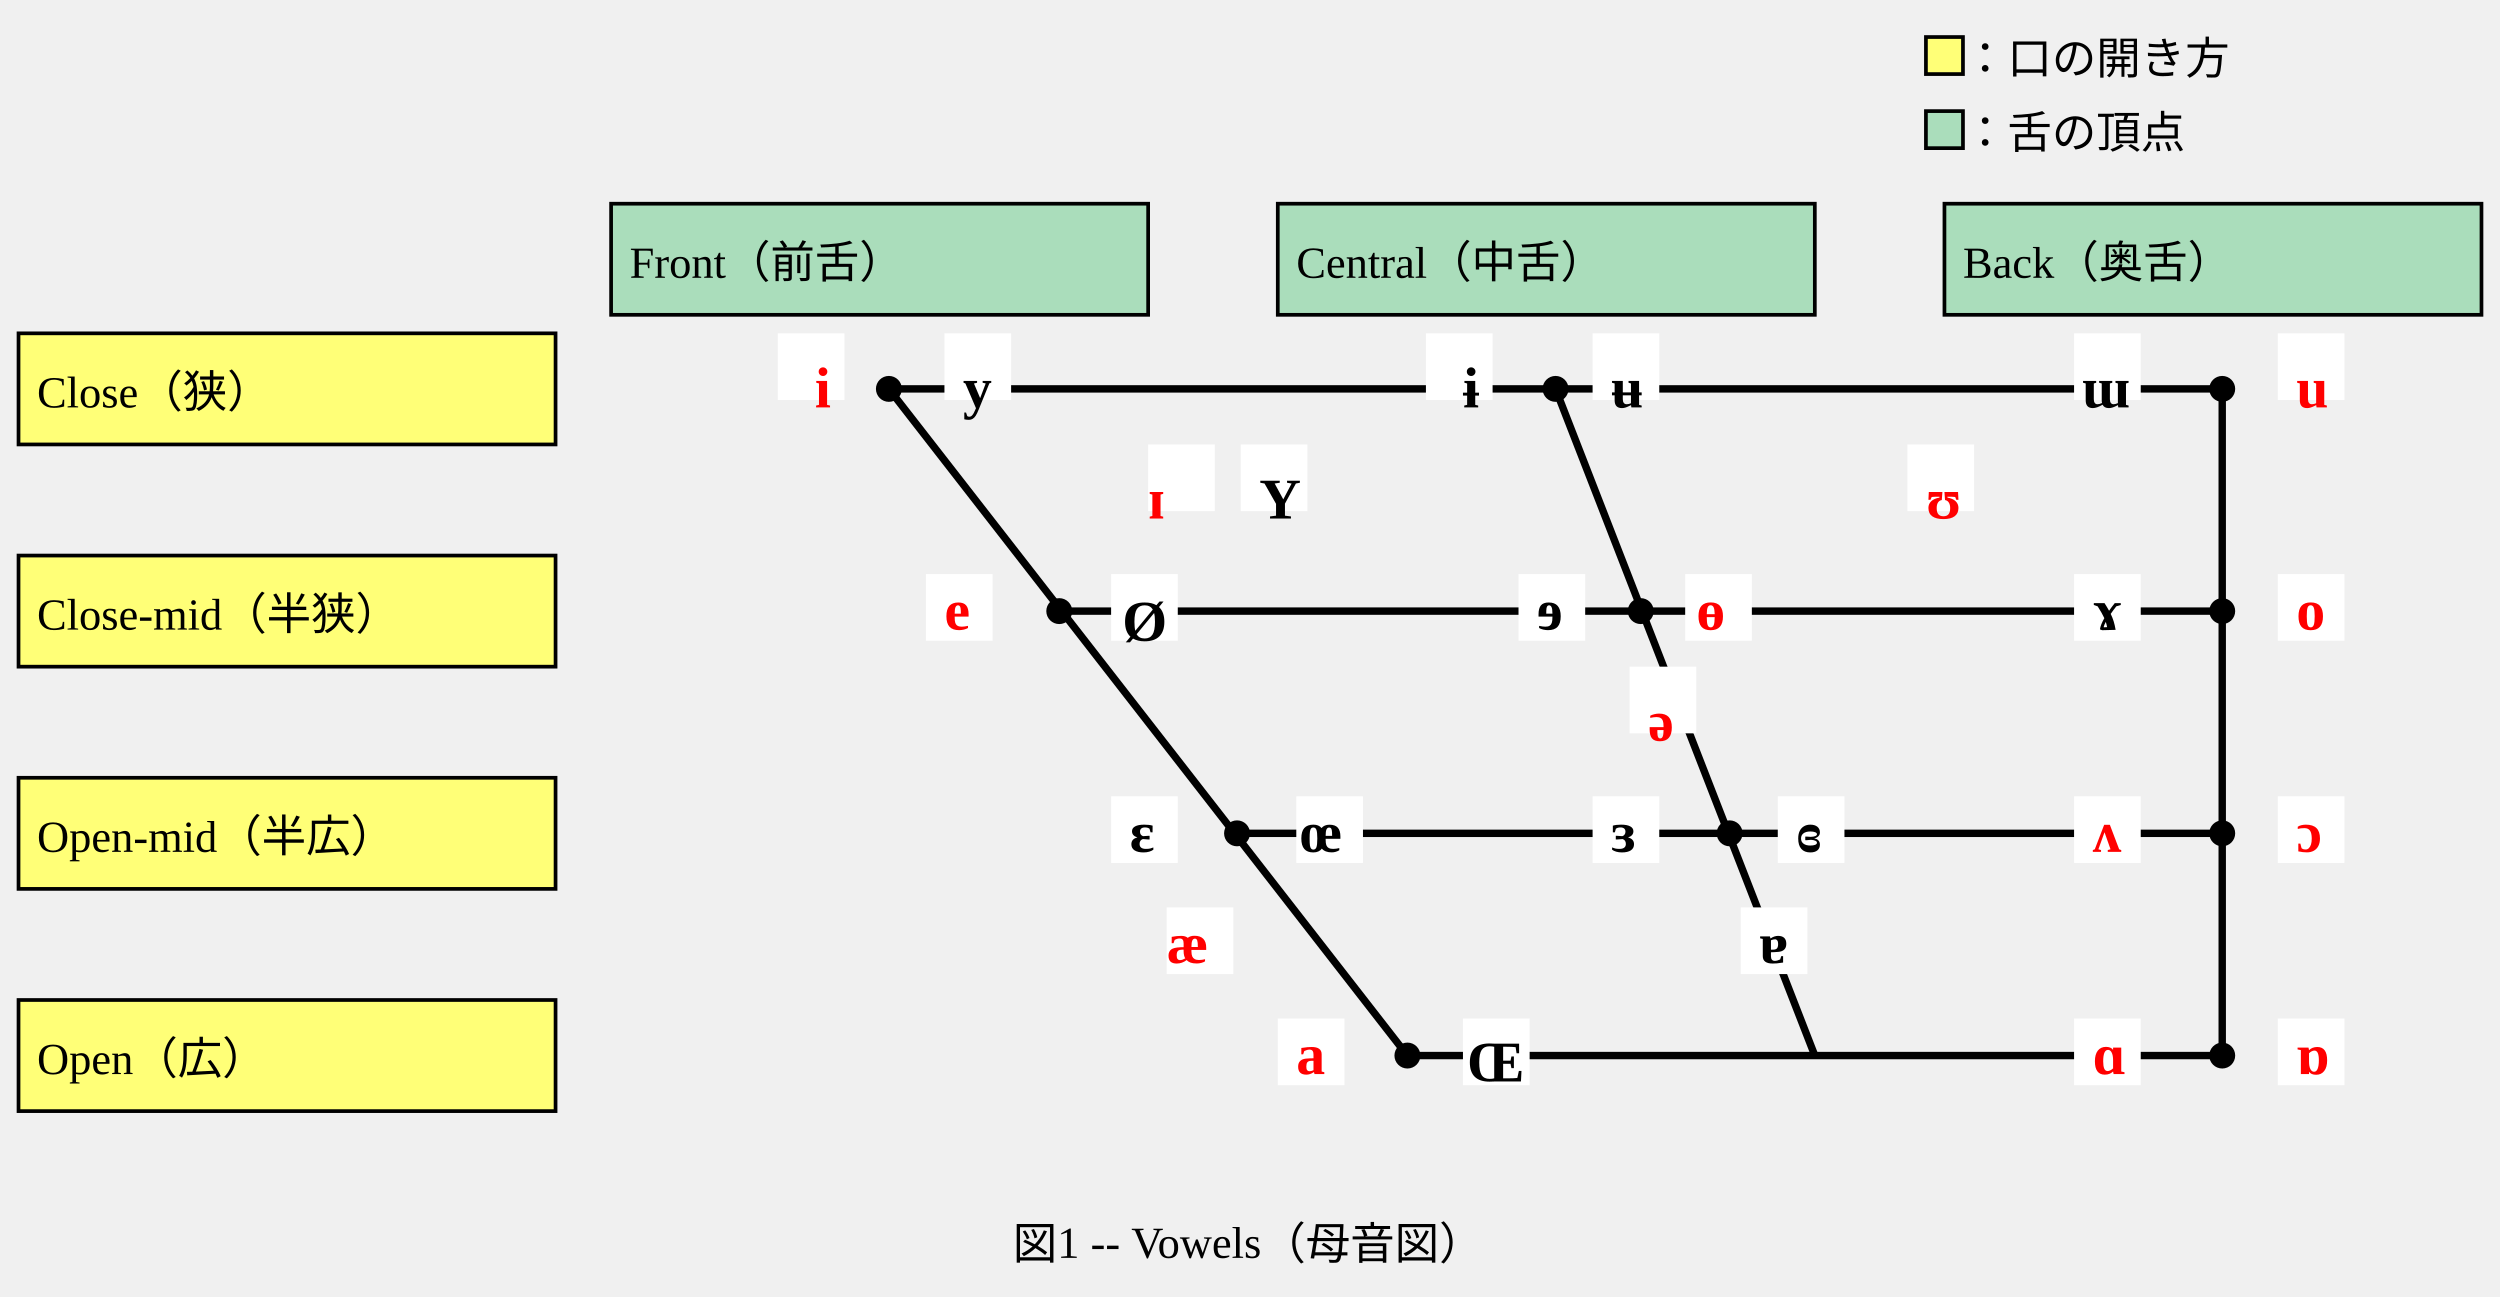
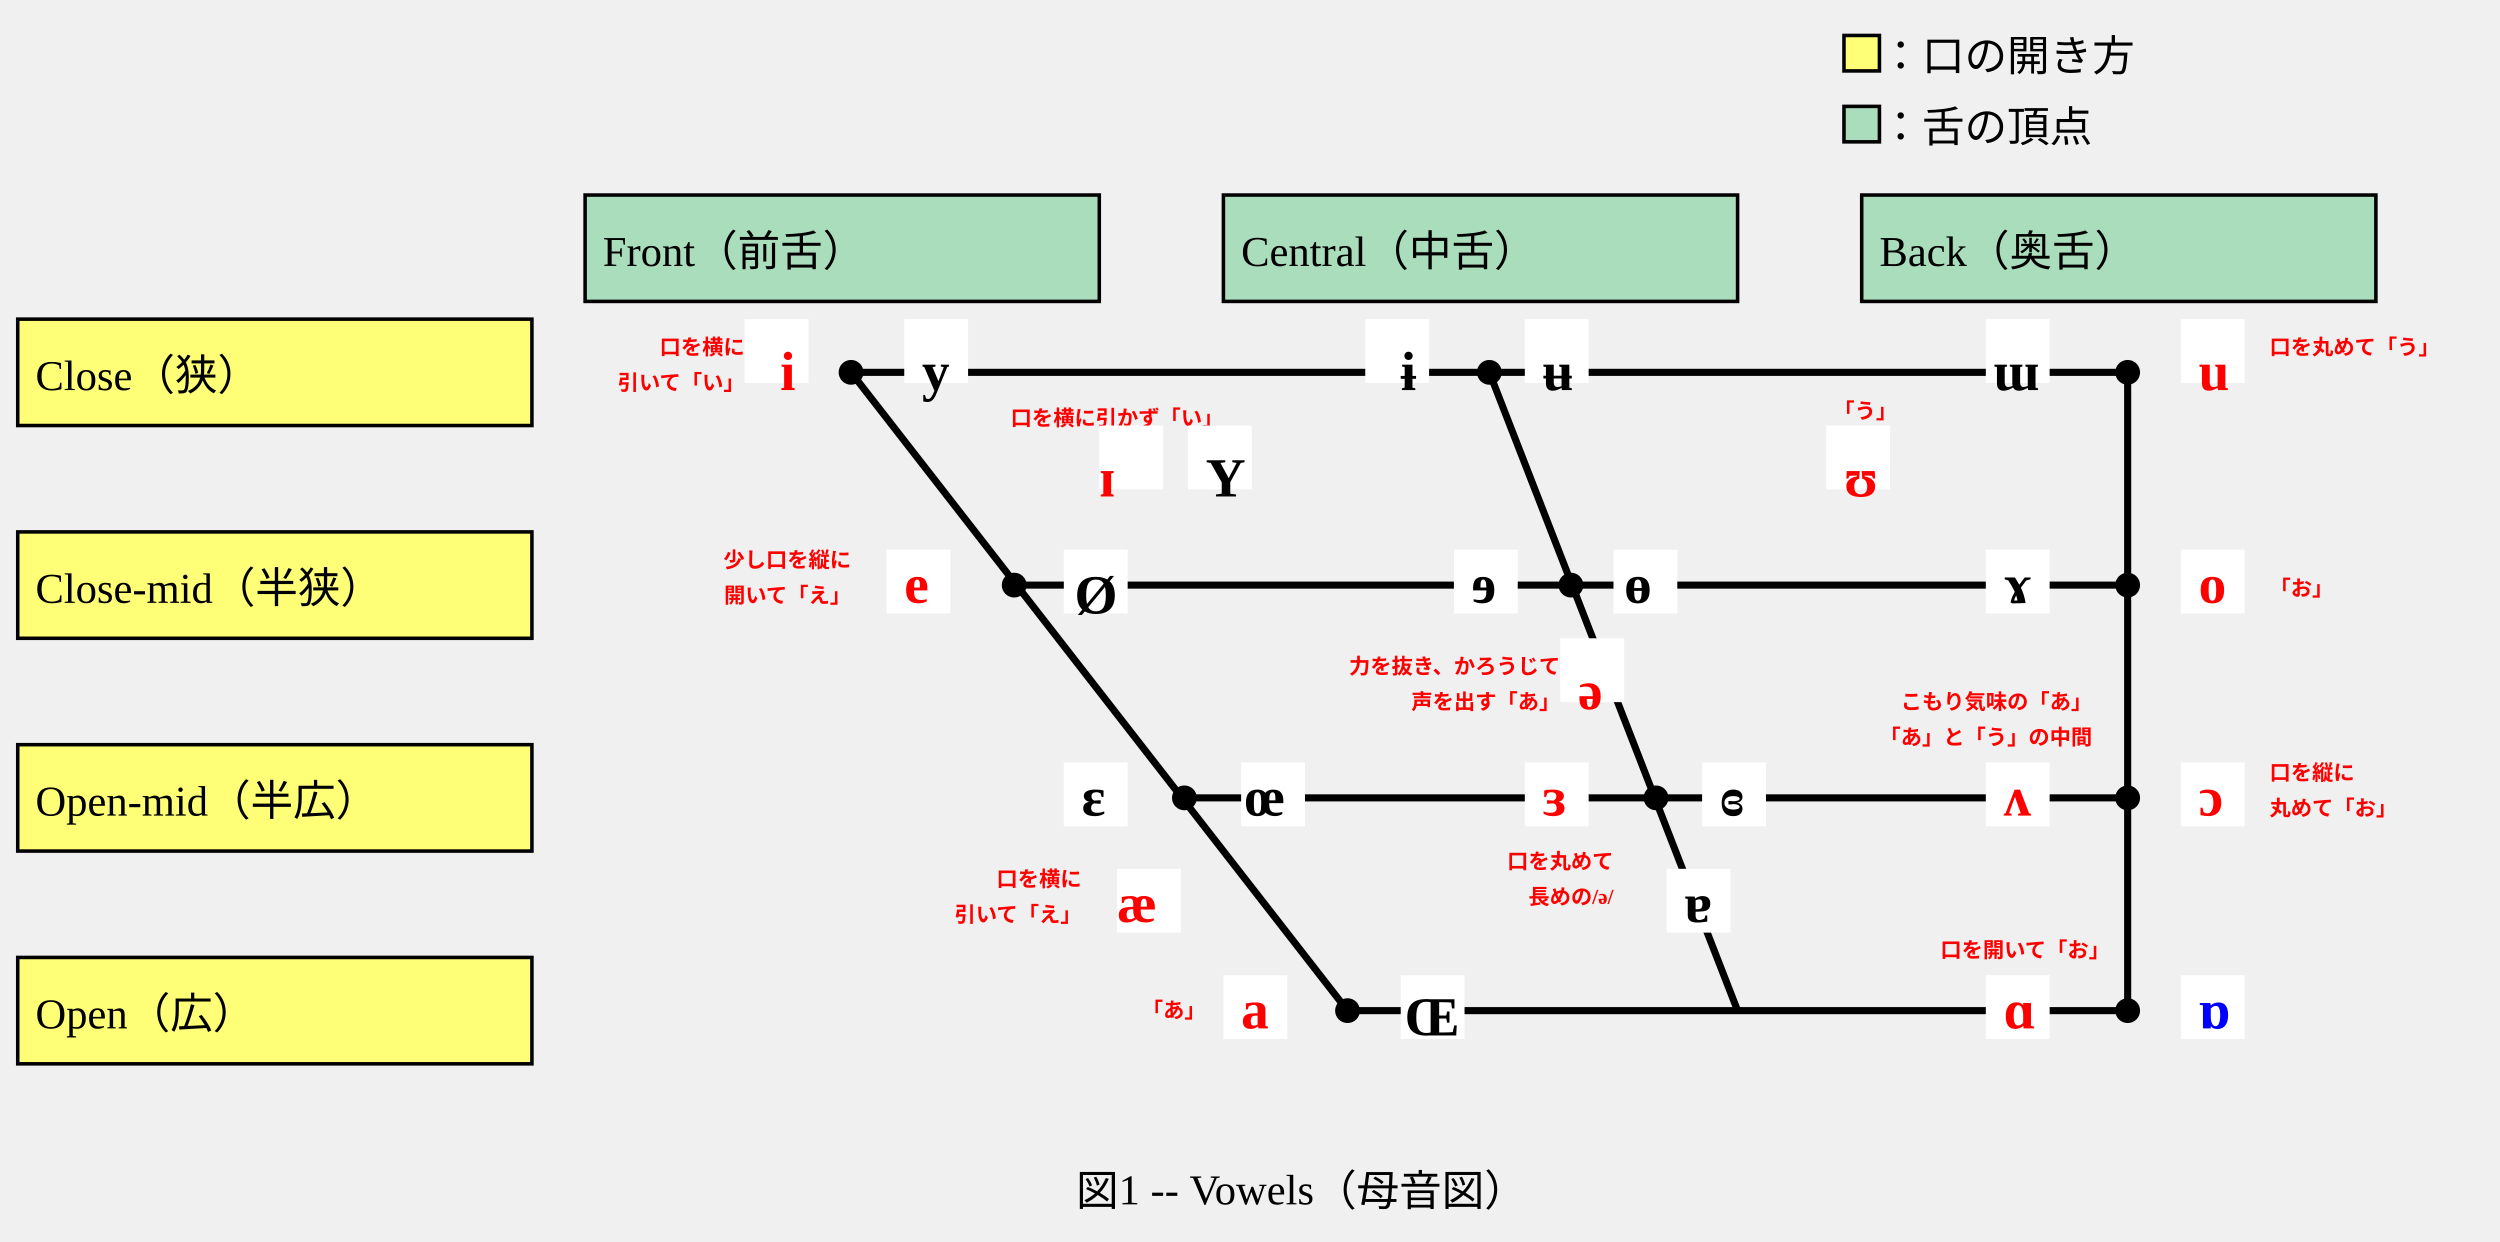
- <svg xmlns="http://www.w3.org/2000/svg" width="675" height="350" viewbox="0 0 675 350" style="border-style:solid; border-width: 1px;">
+ <svg xmlns="http://www.w3.org/2000/svg" width="705" height="350" viewbox="0 0 705 350" style="border-style:solid; border-width: 1px;">
  <rect x="520" y="10" width="10" height="10" style="stroke: #000000; fill: #ffff77;" />
  <text x="530" y="20" style="text-anchor: start">：口の開き方</text>
  <rect x="520" y="30" width="10" height="10" style="stroke: #000000; fill: #aaddbb;" />
  <text x="530" y="40" style="text-anchor: start">：舌の頂点</text>
  <rect x="5" y="90" width="145" height="30" style="stroke: #000000; fill: #ffff77;" />
  <text x="10" y="110" style="text-anchor: start">Close（狭）</text>
  <rect x="5" y="150" width="145" height="30" style="stroke: #000000; fill: #ffff77;" />
  <text x="10" y="170" style="text-anchor: start">Close-mid（半狭）</text>
  <rect x="5" y="210" width="145" height="30" style="stroke: #000000; fill: #ffff77;" />
  <text x="10" y="230" style="text-anchor: start">Open-mid（半広）</text>
  <rect x="5" y="270" width="145" height="30" style="stroke: #000000; fill: #ffff77;" />
  <text x="10" y="290" style="text-anchor: start;">Open（広）</text>
  <rect x="165" y="55" width="145" height="30" style="stroke: #000000; fill: #aaddbb;" />
  <text x="170" y="75" style="text-anchor: start">Front（前舌）</text>
  <rect x="345" y="55" width="145" height="30" style="stroke: #000000; fill: #aaddbb;" />
  <text x="350" y="75" style="text-anchor: start">Central（中舌）</text>
  <rect x="525" y="55" width="145" height="30" style="stroke: #000000; fill: #aaddbb;" />
  <text x="530" y="75" style="text-anchor: start">Back（奥舌）</text>
  <line x1="240" y1="105" x2="600" y2="105" style="stroke:#000000; stroke-width: 2px;" />
  <circle cx="240" cy="105" r="3" style="stroke:#000000; fill: #000000;" />
  <circle cx="420" cy="105" r="3" style="stroke:#000000; fill: #000000;" />
  <circle cx="600" cy="105" r="3" style="stroke:#000000; fill: #000000;" />
  <line x1="286" y1="165" x2="600" y2="165" style="stroke:#000000; stroke-width: 2px;" />
  <circle cx="286" cy="165" r="3" style="stroke:#000000; fill: #000000;" />
  <circle cx="443" cy="165" r="3" style="stroke:#000000; fill: #000000;" />
  <circle cx="600" cy="165" r="3" style="stroke:#000000; fill: #000000;" />
  <line x1="334" y1="225" x2="600" y2="225" style="stroke:#000000; stroke-width: 2px;" />
  <circle cx="334" cy="225" r="3" style="stroke:#000000; fill: #000000;" />
  <circle cx="467" cy="225" r="3" style="stroke:#000000; fill: #000000;" />
  <circle cx="600" cy="225" r="3" style="stroke:#000000; fill: #000000;" />
  <line x1="380" y1="285" x2="600" y2="285" style="stroke:#000000; stroke-width: 2px;" />
  <circle cx="380" cy="285" r="3" style="stroke:#000000; fill: #000000;" />
  <circle cx="600" cy="285" r="3" style="stroke:#000000; fill: #000000;" />
  <line x1="240" y1="105" x2="380" y2="285" style="stroke: #000000; stroke-width: 2px;" />
  <line x1="420" y1="105" x2="490" y2="285" style="stroke: #000000; stroke-width: 2px;" />
  <line x1="600" y1="105" x2="600" y2="285" style="stroke: #000000; stroke-width: 2px;" />
+   <text x="210" y="100" style="font-size: 0.5em; font-weight: bold; fill: #ff0000; text-anchor: end;">口を横に</text>
+   <text x="210" y="110" style="font-size: 0.5em; font-weight: bold; fill: #ff0000; text-anchor: end;">引いて「い」</text>
  <rect x="210" y="90" width="1.5em" height="1.5em" style="fill: #ffffff;" />
  <text x="220" y="110" style="font-size: 1.3em; font-weight: bold; fill: #ff0000;">i</text>
  <rect x="255" y="90" width="1.5em" height="1.5em" style="fill: #ffffff;" />
  <text x="260" y="110" style="font-size: 1.3em; font-weight: bold; fill: #000000;">y</text>
  <rect x="385" y="90" width="1.5em" height="1.5em" style="fill: #ffffff;" />
  <text x="395" y="110" style="font-size: 1.3em; font-weight: bold; fill: #000000;">ɨ</text>
  <rect x="430" y="90" width="1.5em" height="1.5em" style="fill: #ffffff;" />
  <text x="435" y="110" style="font-size: 1.3em; font-weight: bold; fill: #000000;">ʉ</text>
  <rect x="560" y="90" width="1.5em" height="1.5em" style="fill: #ffffff;" />
  <text x="562" y="110" style="font-size: 1.3em; font-weight: bold; fill: #000000;">ɯ</text>
  <rect x="615" y="90" width="1.5em" height="1.5em" style="fill: #ffffff;" />
  <text x="620" y="110" style="font-size: 1.3em; font-weight: bold; fill: #ff0000;">u</text>
+   <text x="640" y="100" style="font-size: 0.5em; font-weight: bold; fill: #ff0000; text-anchor: start;">口を丸めて「う」</text>
+   <text x="315" y="120" style="font-size: 0.5em; font-weight: bold; fill: #ff0000; text-anchor: middle;">口を横に引かず「い」</text>
  <rect x="310" y="120" width="1.5em" height="1.5em" style="fill: #ffffff;" />
  <text x="310" y="140" style="font-size: 1.3em; font-weight: bold; fill: #ff0000;">ɪ</text>
  <rect x="335" y="120" width="1.5em" height="1.5em" style="fill: #ffffff;" />
  <text x="340" y="140" style="font-size: 1.3em; font-weight: bold; fill: #000000;">Y</text>
+   <text x="526" y="118" style="font-size: 0.5em; font-weight: bold; fill: #ff0000; text-anchor: middle;">「う」</text>
  <rect x="515" y="120" width="1.5em" height="1.5em" style="fill: #ffffff;" />
  <text x="520" y="140" style="font-size: 1.3em; font-weight: bold; fill: #ff0000;">ʊ</text>
+   <text x="240" y="160" style="font-size: 0.5em; font-weight: bold; fill: #ff0000; text-anchor: end;">少し口を縦に</text>
+   <text x="240" y="170" style="font-size: 0.5em; font-weight: bold; fill: #ff0000; text-anchor: end;">開いて「え」</text>
  <rect x="250" y="155" width="1.5em" height="1.5em" style="fill: #ffffff;" />
  <text x="255" y="170" style="font-size: 1.3em; font-weight: bold; fill: #ff0000;">e</text>
  <rect x="300" y="155" width="1.5em" height="1.5em" style="fill: #ffffff;" />
  <text x="303" y="173" style="font-size: 1.3em; font-weight: bold; fill: #000000;">Ø</text>
  <rect x="410" y="155" width="1.5em" height="1.5em" style="fill: #ffffff;" />
  <text x="415" y="170" style="font-size: 1.3em; font-weight: bold; fill: #000000;">ɘ</text>
  <rect x="455" y="155" width="1.5em" height="1.5em" style="fill: #ffffff;" />
-   <text x="458" y="170" style="font-size: 1.3em; font-weight: bold; fill: #ff0000;">ɵ</text>
+   <text x="458" y="170" style="font-size: 1.3em; font-weight: bold; fill: #000000;">ɵ</text>
  <rect x="560" y="155" width="1.5em" height="1.5em" style="fill: #ffffff;" />
  <text x="565" y="170" style="font-size: 1.3em; font-weight: bold; fill: #000000;">ɤ</text>
  <rect x="615" y="155" width="1.5em" height="1.5em" style="fill: #ffffff;" />
  <text x="620" y="170" style="font-size: 1.3em; font-weight: bold; fill: #ff0000;">o</text>
+   <text x="640" y="168" style="font-size: 0.5em; font-weight: bold; fill: #ff0000; text-anchor: start;">「お」</text>
+   <text x="440" y="190" style="font-size: 0.5em; font-weight: bold; fill: #ff0000; text-anchor: end;">力を抜き、かろうじて</text>
+   <text x="440" y="200" style="font-size: 0.5em; font-weight: bold; fill: #ff0000; text-anchor: end;">声を出す「あ」</text>
  <rect x="440" y="180" width="1.5em" height="1.5em" style="fill: #ffffff;" />
  <text x="445" y="200" style="font-size: 1.3em; font-weight: bold; fill: #ff0000;">ə</text>
  <rect x="300" y="215" width="1.5em" height="1.5em" style="fill: #ffffff;" />
  <text x="305" y="230" style="font-size: 1.3em; font-weight: bold; fill: #000000;">ɛ</text>
  <rect x="350" y="215" width="1.5em" height="1.5em" style="fill: #ffffff;" />
  <text x="351" y="230" style="font-size: 1.3em; font-weight: bold; fill: #000000;">œ</text>
  <rect x="430" y="215" width="1.5em" height="1.5em" style="fill: #ffffff;" />
-   <text x="435" y="230" style="font-size: 1.3em; font-weight: bold; fill: #000000;">ɜ</text>
+   <text x="435" y="230" style="font-size: 1.3em; font-weight: bold; fill: #ff0000;">ɜ</text>
+   <text x="455" y="245" style="font-size: 0.5em; font-weight: bold; fill: #ff0000; text-anchor: end;">口を丸めて</text>
+   <text x="455" y="255" style="font-size: 0.5em; font-weight: bold; fill: #ff0000; text-anchor: end;">長めの/ə/</text>
  <rect x="480" y="215" width="1.5em" height="1.5em" style="fill: #ffffff;" />
  <text x="485" y="230" style="font-size: 1.3em; font-weight: bold; fill: #000000;">ɞ</text>
+   <text x="590" y="200" style="font-size: 0.5em; font-weight: bold; fill: #ff0000; text-anchor: end;">こもり気味の「あ」</text>
+   <text x="590" y="210" style="font-size: 0.5em; font-weight: bold; fill: #ff0000; text-anchor: end;">「あ」と「う」の中間</text>
  <rect x="560" y="215" width="1.5em" height="1.5em" style="fill: #ffffff;" />
  <text x="565" y="230" style="font-size: 1.3em; font-weight: bold; fill: #ff0000;">ʌ</text>
  <rect x="615" y="215" width="1.5em" height="1.5em" style="fill: #ffffff;" />
  <text x="620" y="230" style="font-size: 1.3em; font-weight: bold; fill: #ff0000;">ɔ</text>
+   <text x="640" y="220" style="font-size: 0.5em; font-weight: bold; fill: #ff0000; text-anchor: start;">口を縦に</text>
+   <text x="640" y="230" style="font-size: 0.5em; font-weight: bold; fill: #ff0000; text-anchor: start;">丸めて「お」</text>
+   <text x="305" y="250" style="font-size: 0.5em; font-weight: bold; fill: #ff0000; text-anchor: end;">口を横に</text>
+   <text x="305" y="260" style="font-size: 0.5em; font-weight: bold; fill: #ff0000; text-anchor: end;">引いて「え」</text>
  <rect x="315" y="245" width="1.5em" height="1.5em" style="fill: #ffffff;" />
  <text x="315" y="260" style="font-size: 1.3em; font-weight: bold; fill: #ff0000;">æ</text>
  <rect x="470" y="245" width="1.5em" height="1.5em" style="fill: #ffffff;" />
  <text x="475" y="260" style="font-size: 1.3em; font-weight: bold; fill: #000000;">ɐ</text>
+   <text x="340" y="287" style="font-size: 0.5em; font-weight: bold; fill: #ff0000; text-anchor: end;">「あ」</text>
  <rect x="345" y="275" width="1.5em" height="1.5em" style="fill: #ffffff;" />
  <text x="350" y="290" style="font-size: 1.3em; font-weight: bold; fill: #ff0000;">a</text>
  <rect x="395" y="275" width="1.5em" height="1.5em" style="fill: #ffffff;" />
  <text x="396" y="292" style="font-size: 1.3em; font-weight: bold; fill: #000000;">Œ</text>
+   <text x="595" y="270" style="font-size: 0.5em; font-weight: bold; fill: #ff0000; text-anchor: end;">口を開いて「お」</text>
  <rect x="560" y="275" width="1.5em" height="1.5em" style="fill: #ffffff;" />
  <text x="565" y="290" style="font-size: 1.3em; font-weight: bold; fill: #ff0000;">ɑ</text>
  <rect x="615" y="275" width="1.5em" height="1.5em" style="fill: #ffffff;" />
-   <text x="620" y="290" style="font-size: 1.3em; font-weight: bold; fill: #ff0000;">ɒ</text>
-   <text x="337" y="340" style="text-anchor: middle;">図1 -- Vowels（母音図）</text>
+   <text x="620" y="290" style="font-size: 1.3em; font-weight: bold; fill: #0000ff;">ɒ</text>
+   <text x="367" y="340" style="text-anchor: middle;">図1 -- Vowels（母音図）</text>
</svg>
